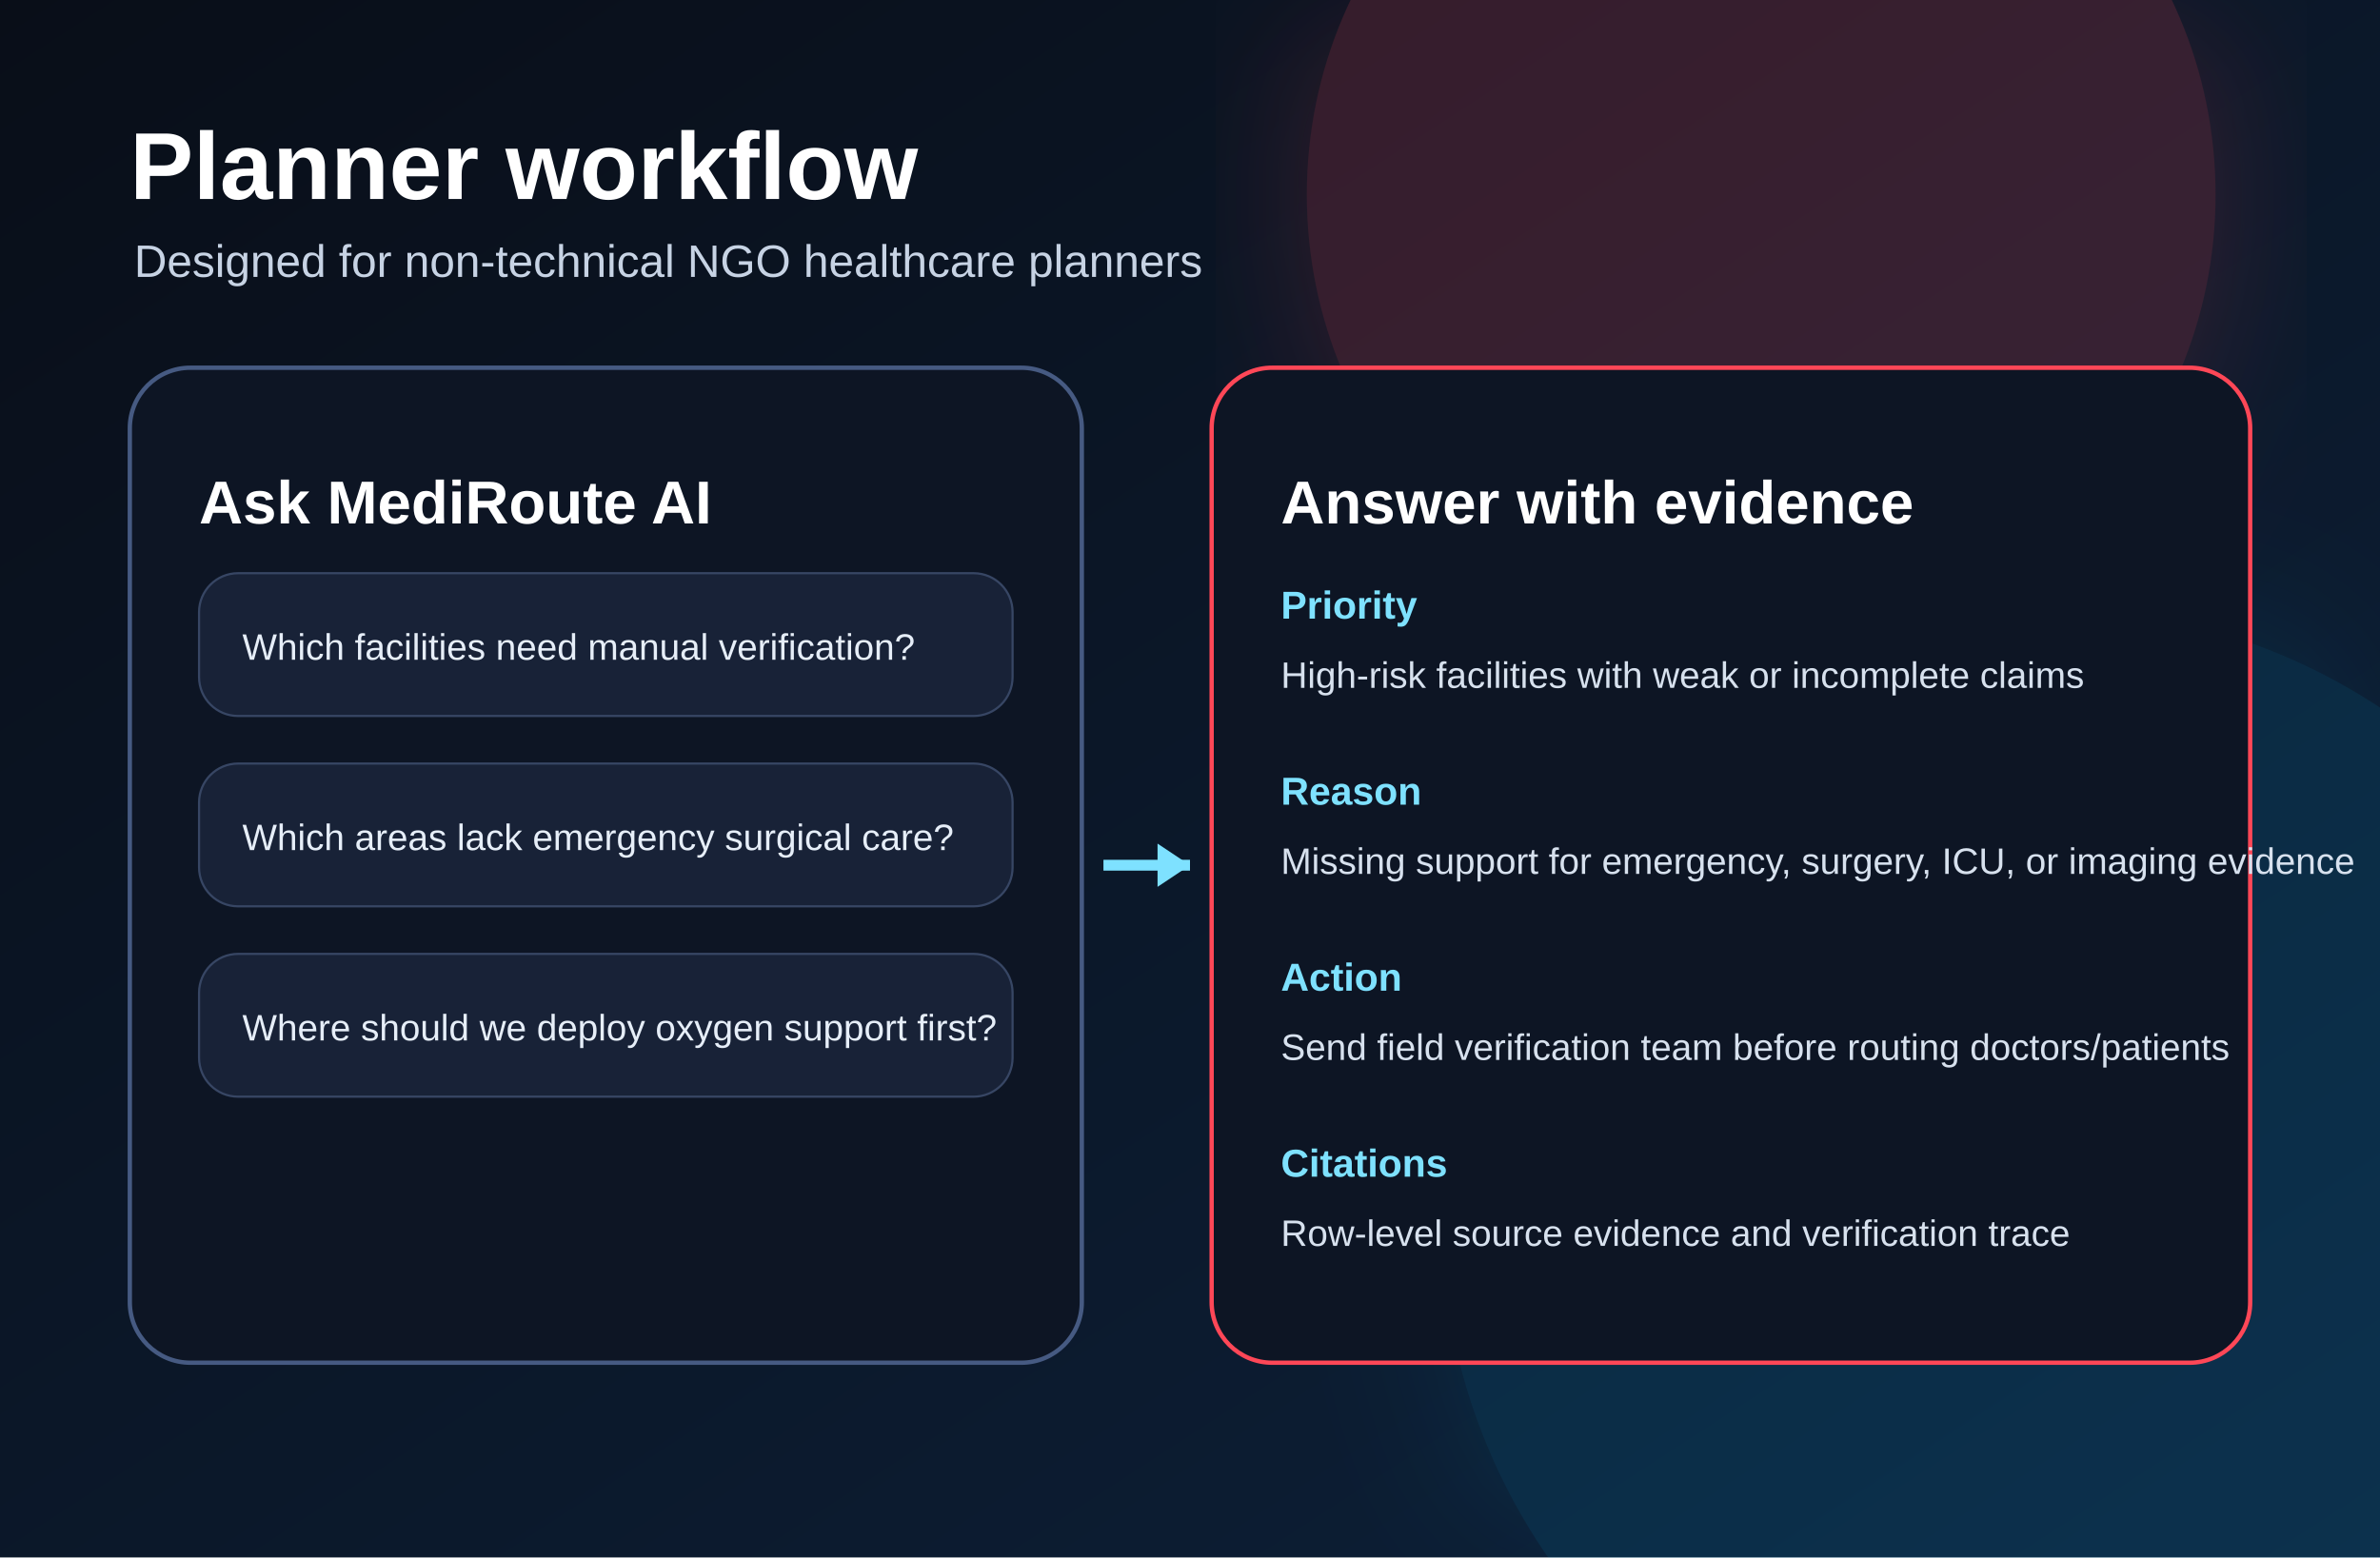
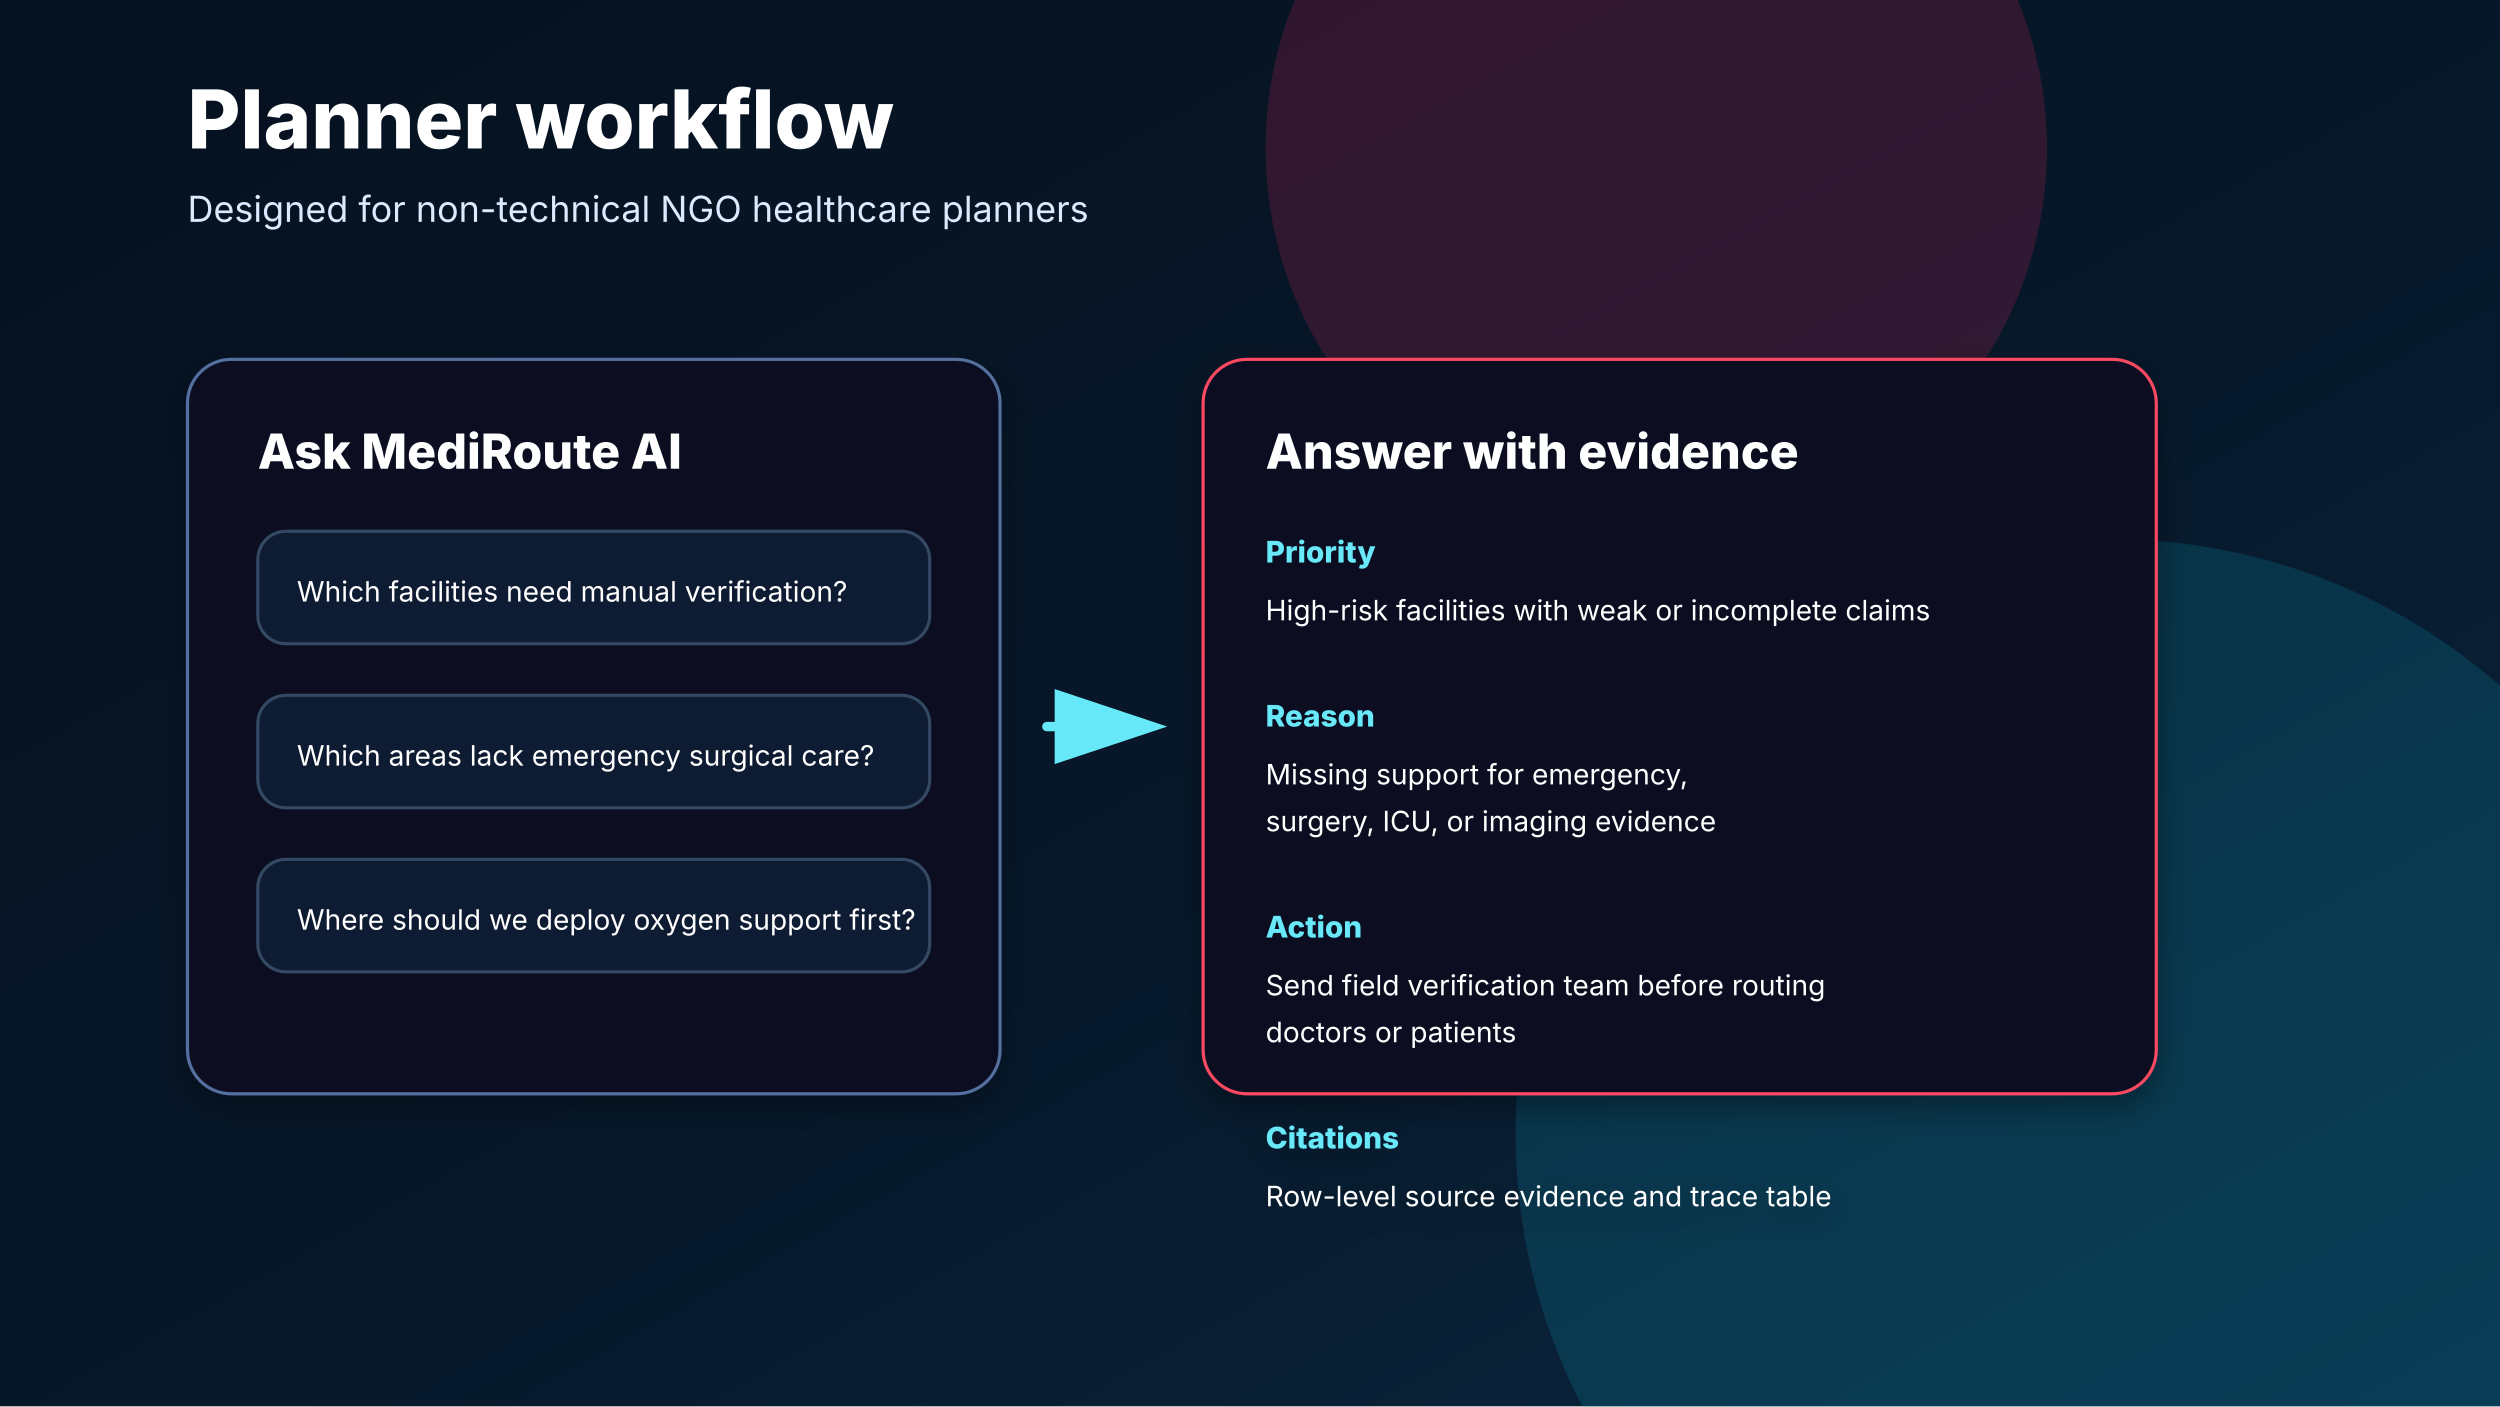
- <svg xmlns="http://www.w3.org/2000/svg" width="1100" height="720" viewBox="0 0 1100 720" fill="none">
+ <svg xmlns="http://www.w3.org/2000/svg" width="1600" height="900" viewBox="0 0 1600 900">
  <defs>
    <linearGradient id="bg" x1="0" y1="0" x2="1" y2="1">
-       <stop offset="0" stop-color="#090E18" />
-       <stop offset="1" stop-color="#0D213A" />
+       <stop offset="0%" stop-color="#06111f" />
+       <stop offset="55%" stop-color="#07182a" />
+       <stop offset="100%" stop-color="#0b2740" />
    </linearGradient>
-     <filter id="glow">
-       <feGaussianBlur stdDeviation="35" result="coloredBlur" />
-       <feMerge>
-         <feMergeNode in="coloredBlur" />
-         <feMergeNode in="SourceGraphic" />
-       </feMerge>
+     <marker id="arrowhead" markerWidth="12" markerHeight="8" refX="10" refY="4" orient="auto">
+       <polygon points="0 0, 12 4, 0 8" fill="#67e8f9" />
+     </marker>
+     <filter id="shadow" x="-20%" y="-20%" width="140%" height="140%">
+       <feDropShadow dx="0" dy="8" stdDeviation="10" flood-color="#000000" flood-opacity="0.35" />
    </filter>
    <style>
-     .title { font: 800 68px Arial, sans-serif; fill: #fff; }
-     .h1 { font: 800 44px Arial, sans-serif; fill: #fff; }
-     .h2 { font: 700 26px Arial, sans-serif; fill: #fff; }
-     .body { font: 400 21px Arial, sans-serif; fill: #C7D3E4; }
-     .small { font: 400 16px Arial, sans-serif; fill: #AAB8CC; }
-     .mono { font: 600 16px 'Courier New', monospace; fill: #C4E2FF; }
-     .metric { font: 800 42px Arial, sans-serif; fill: #fff; }
-     .label { font: 700 18px Arial, sans-serif; fill: #7EE1FF; }
-   </style>
+       .title { font-family: Inter, Segoe UI, Arial, sans-serif; font-size: 52px; font-weight: 800; fill: #ffffff; }
+       .subtitle { font-family: Inter, Segoe UI, Arial, sans-serif; font-size: 23px; fill: #dbeafe; }
+       .panel-title { font-family: Inter, Segoe UI, Arial, sans-serif; font-size: 31px; font-weight: 800; fill: #ffffff; }
+       .query { font-family: Inter, Segoe UI, Arial, sans-serif; font-size: 18px; fill: #ffffff; }
+       .section { font-family: Inter, Segoe UI, Arial, sans-serif; font-size: 19px; font-weight: 800; fill: #67e8f9; }
+       .body { font-family: Inter, Segoe UI, Arial, sans-serif; font-size: 18px; fill: #ffffff; }
+       .arrow { stroke: #67e8f9; stroke-width: 6; stroke-linecap: round; marker-end: url(#arrowhead); }
+     </style>
  </defs>
-   <rect width="1100" height="720" fill="url(#bg)" />
-   <circle cx="814" cy="90" r="210" fill="#FF4757" opacity="0.18" filter="url(#glow)" />
-   <circle cx="946" cy="561" r="280" fill="#00C2FF" opacity="0.10" filter="url(#glow)" />
-   <text x="60" y="92" class="h1">Planner workflow</text>
-   <text x="62" y="128" class="body">Designed for non-technical NGO healthcare planners</text>
-   <rect x="60" y="170" width="440" height="460" rx="28" fill="#0D1524" stroke="#465A82" stroke-width="2" />
-   <text x="92" y="242" class="h2" style="font-size:28px">Ask MediRoute AI</text>
-   <rect x="92" y="265" width="376" height="66" rx="18" fill="#182237" stroke="#374664" />
-   <text x="112" y="305" class="small" style="font-size:17px;fill:#E6EEF8">Which facilities need manual verification?</text>
-   <rect x="92" y="353" width="376" height="66" rx="18" fill="#182237" stroke="#374664" />
-   <text x="112" y="393" class="small" style="font-size:17px;fill:#E6EEF8">Which areas lack emergency surgical care?</text>
-   <rect x="92" y="441" width="376" height="66" rx="18" fill="#182237" stroke="#374664" />
-   <text x="112" y="481" class="small" style="font-size:17px;fill:#E6EEF8">Where should we deploy oxygen support first?</text>
-   <line x1="510" y1="400" x2="550" y2="400" stroke="#7EE1FF" stroke-width="5" />
-   <polygon points="550,400 535,390 535,410" fill="#7EE1FF" />
-   <rect x="560" y="170" width="480" height="460" rx="28" fill="#0D1524" stroke="#FF4757" stroke-width="2" />
-   <text x="592" y="242" class="h2" style="font-size:28px">Answer with evidence</text>
-   <text x="592" y="286" class="label">Priority</text>
-   <text x="592" y="318" class="small" style="font-size:17px;fill:#D7E1EE">High-risk facilities with weak or incomplete claims</text>
-   <text x="592" y="372" class="label">Reason</text>
-   <text x="592" y="404" class="small" style="font-size:17px;fill:#D7E1EE">Missing support for emergency, surgery, ICU, or imaging evidence</text>
-   <text x="592" y="458" class="label">Action</text>
-   <text x="592" y="490" class="small" style="font-size:17px;fill:#D7E1EE">Send field verification team before routing doctors/patients</text>
-   <text x="592" y="544" class="label">Citations</text>
-   <text x="592" y="576" class="small" style="font-size:17px;fill:#D7E1EE">Row-level source evidence and verification trace</text>
+   <rect width="1600" height="900" fill="url(#bg)" />
+   <circle cx="1060" cy="95" r="250" fill="#7f1d46" opacity="0.35" />
+   <circle cx="1350" cy="725" r="380" fill="#06b6d4" opacity="0.16" />
+   <text x="120" y="95" class="title">Planner workflow</text>
+   <text x="120" y="142" class="subtitle">Designed for non-technical NGO healthcare planners</text>
+   <g filter="url(#shadow)">
+     <rect x="120" y="230" width="520" height="470" rx="28" fill="#071121" stroke="#546f9f" stroke-width="2" />
+     <text x="165" y="300" class="panel-title">Ask MediRoute AI</text>
+     <rect x="165" y="340" width="430" height="72" rx="18" fill="#111d32" stroke="#344865" stroke-width="2" />
+     <text x="190" y="385" class="query">Which facilities need manual verification?</text>
+     <rect x="165" y="445" width="430" height="72" rx="18" fill="#111d32" stroke="#344865" stroke-width="2" />
+     <text x="190" y="490" class="query">Which areas lack emergency surgical care?</text>
+     <rect x="165" y="550" width="430" height="72" rx="18" fill="#111d32" stroke="#344865" stroke-width="2" />
+     <text x="190" y="595" class="query">Where should we deploy oxygen support first?</text>
+   </g>
+   <line x1="670" y1="465" x2="735" y2="465" class="arrow" />
+   <g filter="url(#shadow)">
+     <rect x="770" y="230" width="610" height="470" rx="28" fill="#071121" stroke="#ff4864" stroke-width="2" />
+     <text x="810" y="300" class="panel-title">Answer with evidence</text>
+     <text x="810" y="360" class="section">Priority</text>
+     <text x="810" y="397" class="body">High-risk facilities with weak or incomplete claims</text>
+     <text x="810" y="465" class="section">Reason</text>
+     <text x="810" y="502" class="body">Missing support for emergency,</text>
+     <text x="810" y="532" class="body">surgery, ICU, or imaging evidence</text>
+     <text x="810" y="600" class="section">Action</text>
+     <text x="810" y="637" class="body">Send field verification team before routing</text>
+     <text x="810" y="667" class="body">doctors or patients</text>
+     <text x="810" y="735" class="section">Citations</text>
+     <text x="810" y="772" class="body">Row-level source evidence and trace table</text>
+   </g>
</svg>
